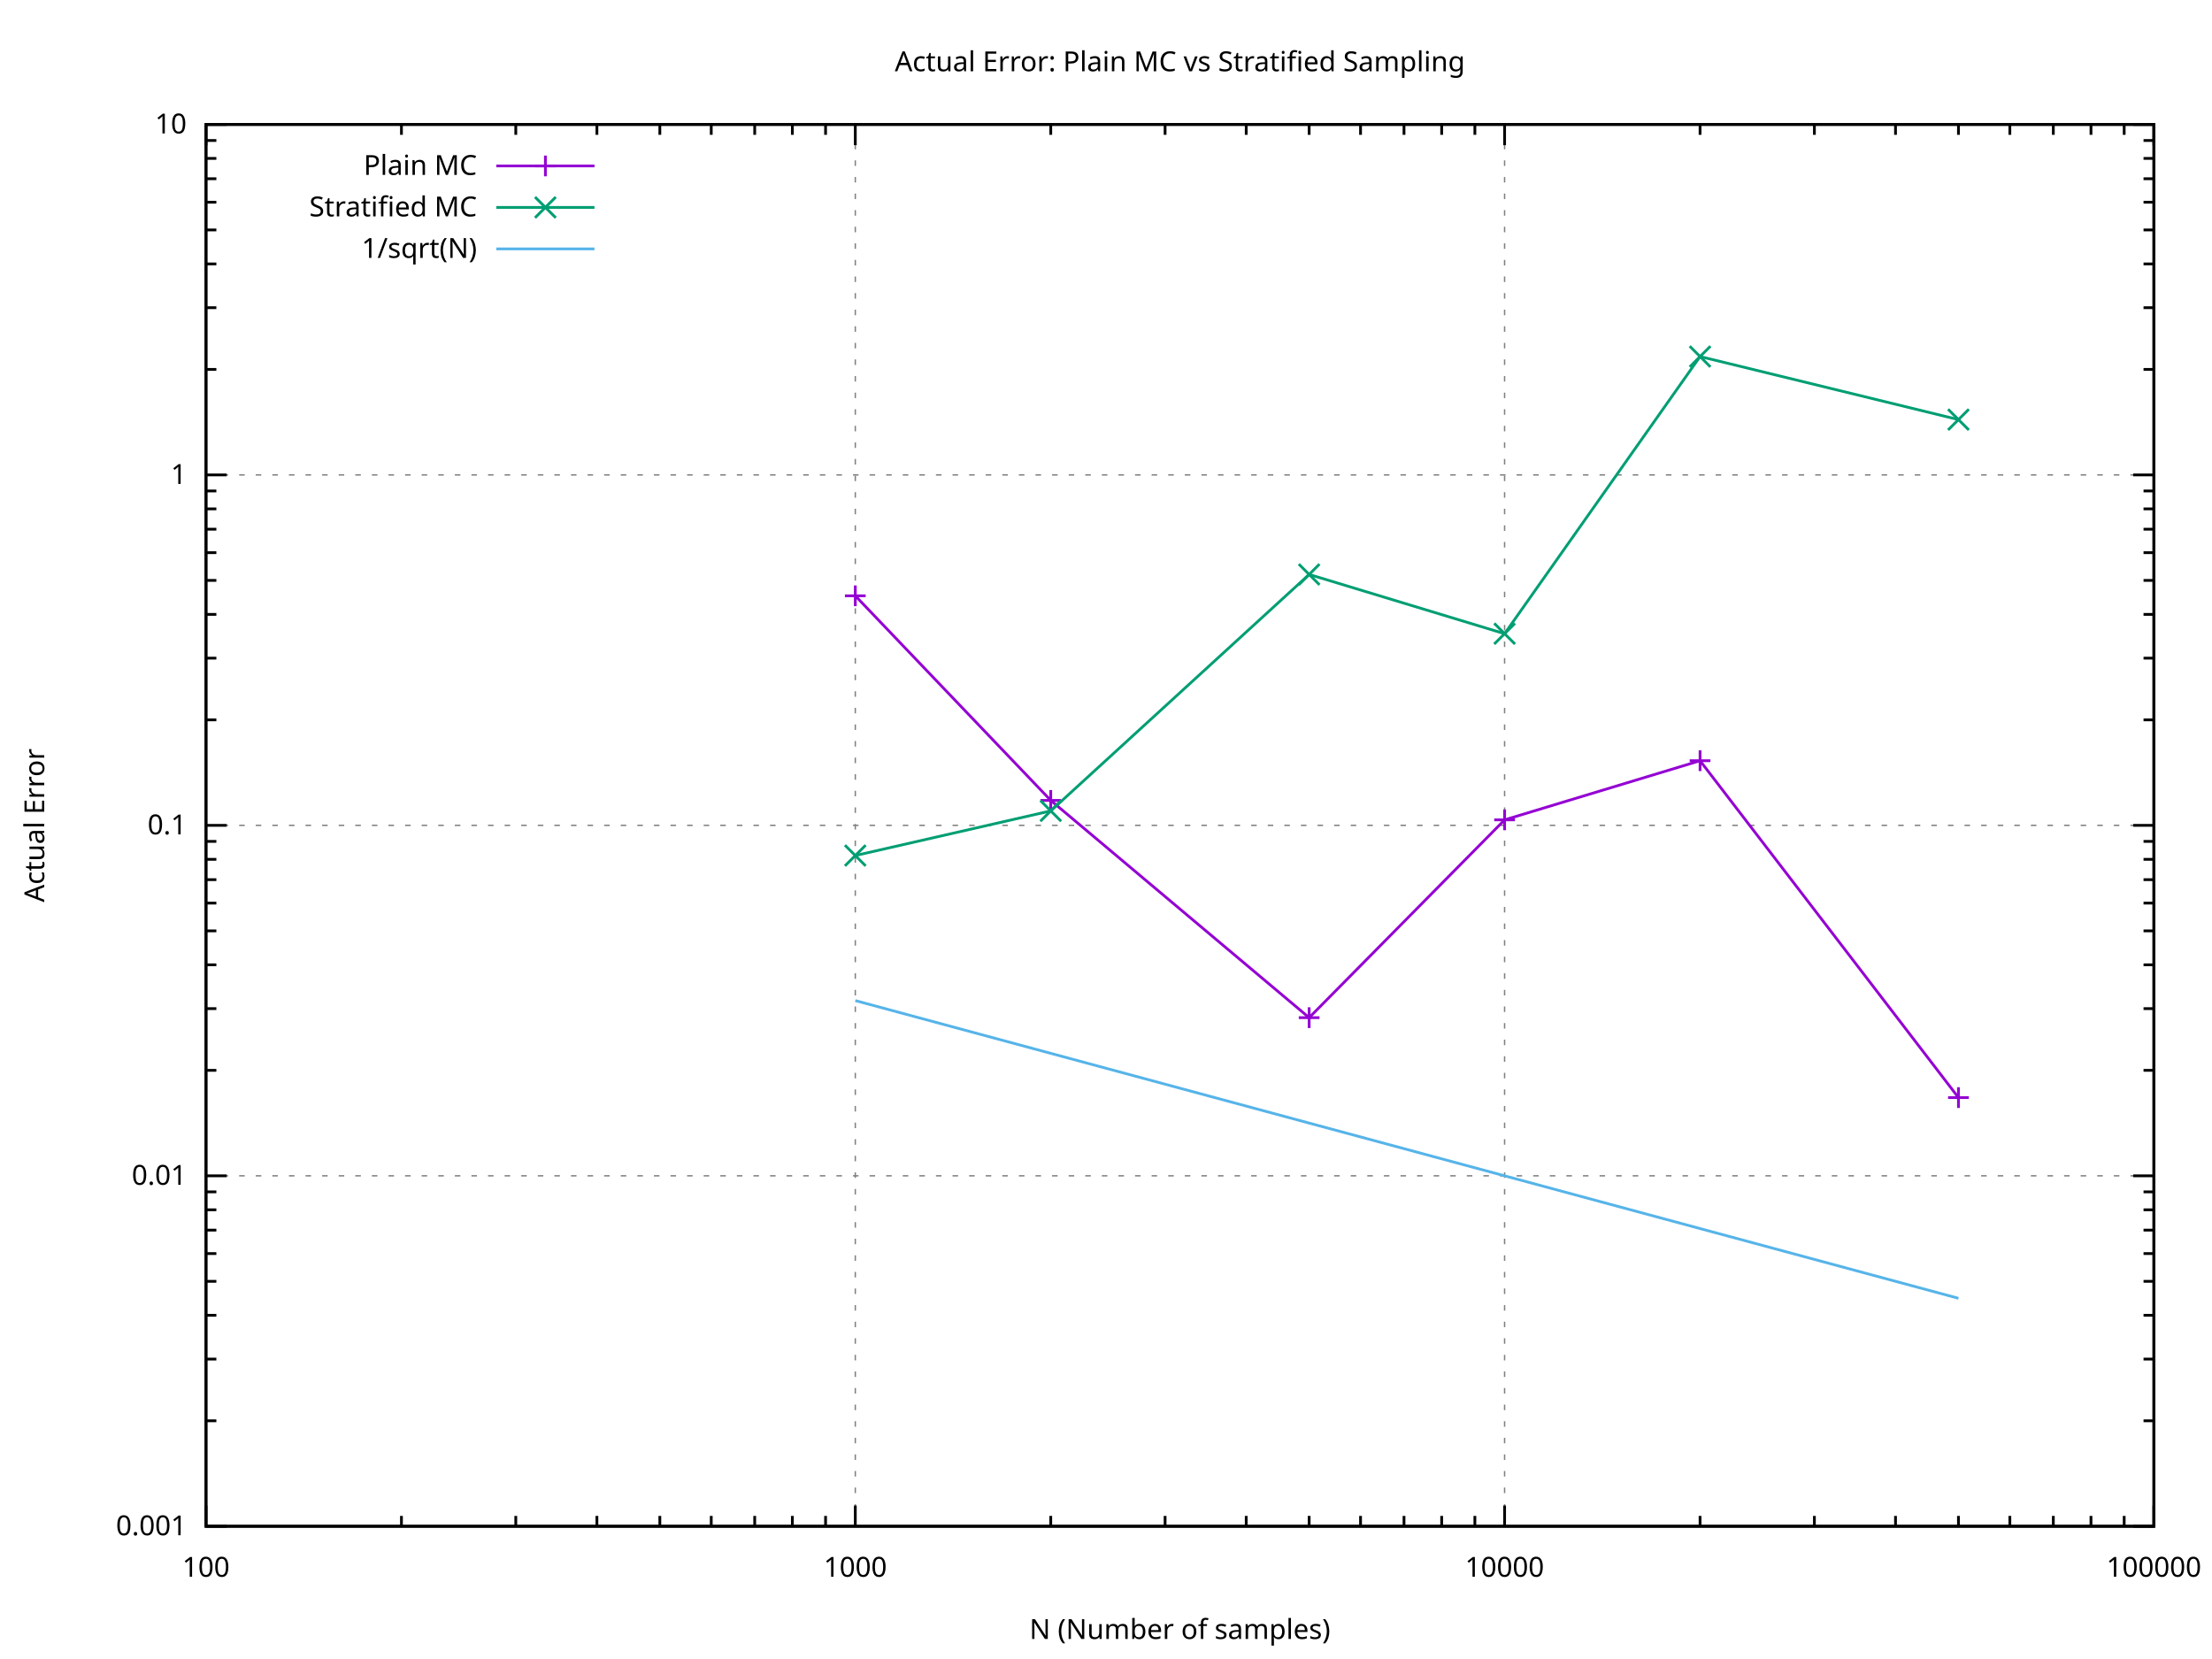
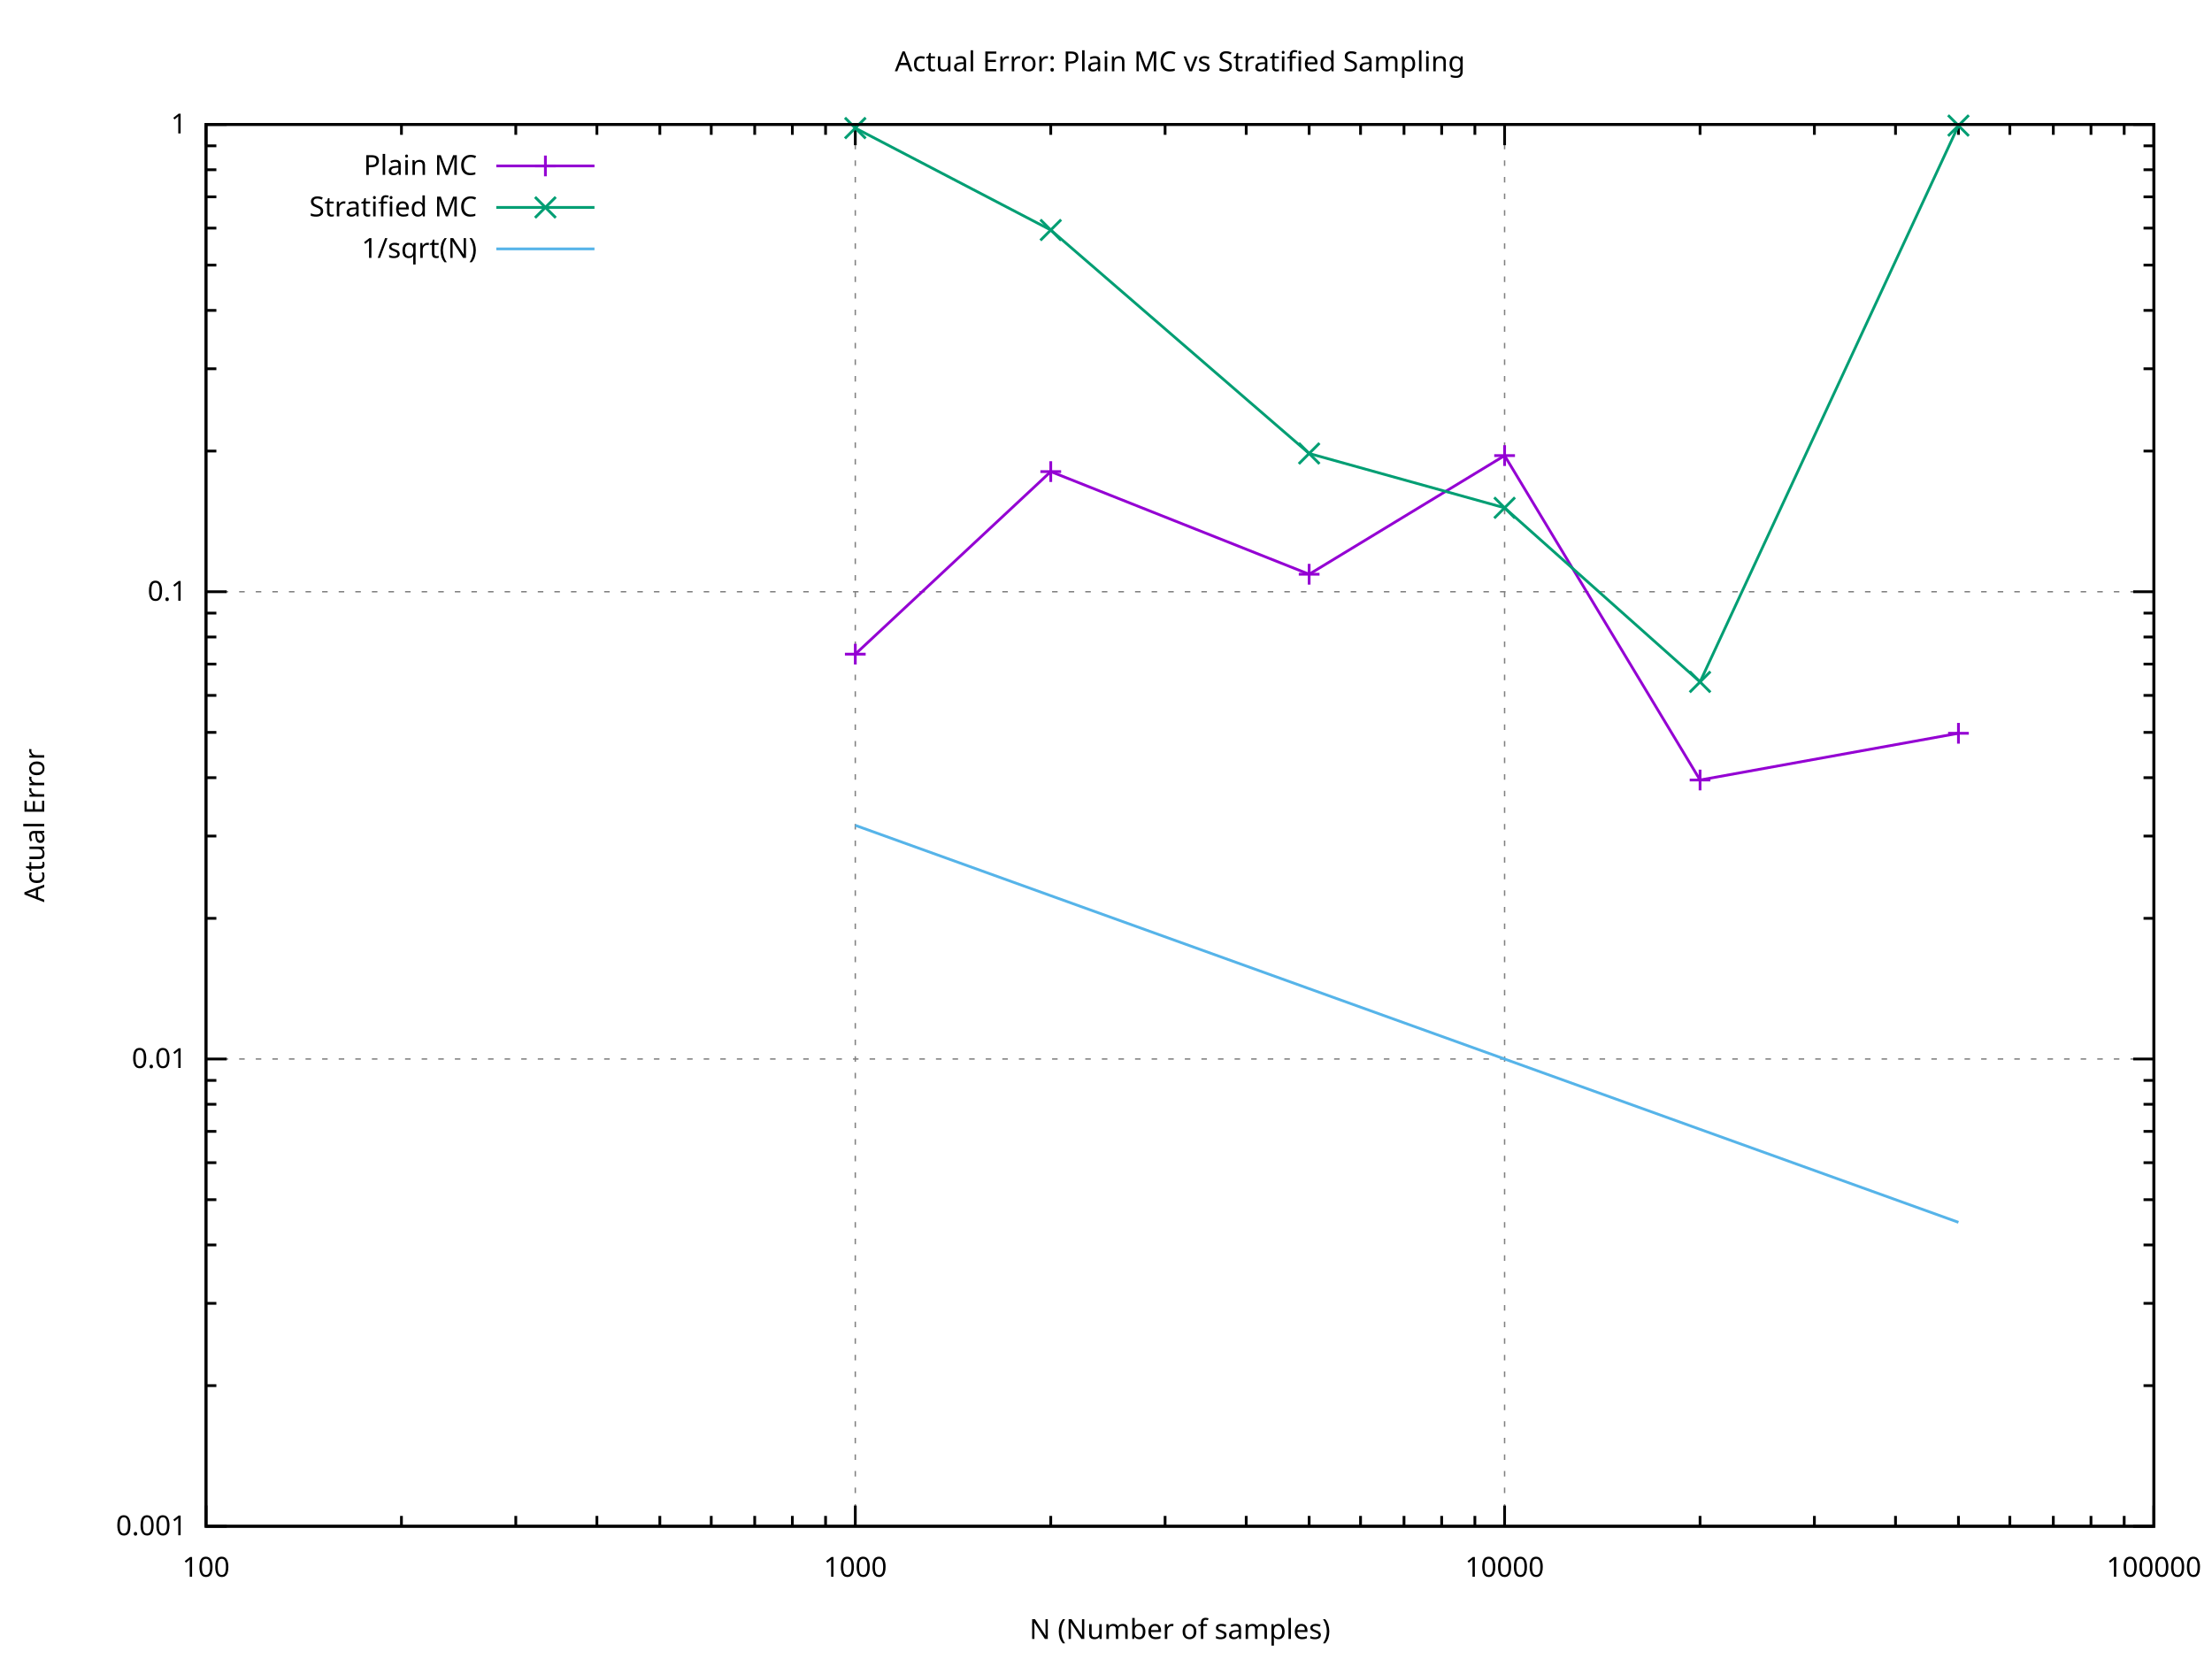
<svg xmlns="http://www.w3.org/2000/svg" xmlns:xlink="http://www.w3.org/1999/xlink" width="800" height="600" viewBox="0 0 800 600">
  <g id="gnuplot_canvas">
    <rect x="0" y="0" width="800" height="600" fill="#ffffff" />
    <defs>
      <circle id="gpDot" r="0.5" stroke-width="0.5" stroke="currentColor" />
      <path id="gpPt0" stroke-width="0.267" stroke="currentColor" d="M-1,0 h2 M0,-1 v2" />
      <path id="gpPt1" stroke-width="0.267" stroke="currentColor" d="M-1,-1 L1,1 M1,-1 L-1,1" />
      <path id="gpPt2" stroke-width="0.267" stroke="currentColor" d="M-1,0 L1,0 M0,-1 L0,1 M-1,-1 L1,1 M-1,1 L1,-1" />
      <rect id="gpPt3" stroke-width="0.267" stroke="currentColor" x="-1" y="-1" width="2" height="2" />
      <rect id="gpPt4" stroke-width="0.267" stroke="currentColor" fill="currentColor" x="-1" y="-1" width="2" height="2" />
      <circle id="gpPt5" stroke-width="0.267" stroke="currentColor" cx="0" cy="0" r="1" />
      <use xlink:href="#gpPt5" id="gpPt6" fill="currentColor" stroke="none" />
      <path id="gpPt7" stroke-width="0.267" stroke="currentColor" d="M0,-1.33 L-1.33,0.67 L1.33,0.67 z" />
      <use xlink:href="#gpPt7" id="gpPt8" fill="currentColor" stroke="none" />
      <use xlink:href="#gpPt7" id="gpPt9" stroke="currentColor" transform="rotate(180)" />
      <use xlink:href="#gpPt9" id="gpPt10" fill="currentColor" stroke="none" />
      <use xlink:href="#gpPt3" id="gpPt11" stroke="currentColor" transform="rotate(45)" />
      <use xlink:href="#gpPt11" id="gpPt12" fill="currentColor" stroke="none" />
      <path id="gpPt13" stroke-width="0.267" stroke="currentColor" d="M0,1.330 L1.265,0.411 L0.782,-1.067 L-0.782,-1.076 L-1.265,0.411 z" />
      <use xlink:href="#gpPt13" id="gpPt14" fill="currentColor" stroke="none" />
      <filter id="textbox" filterUnits="objectBoundingBox" x="0" y="0" height="1" width="1">
        <feFlood flood-color="#FFFFFF" flood-opacity="1" result="bgnd" />
        <feComposite in="SourceGraphic" in2="bgnd" operator="atop" />
      </filter>
      <filter id="greybox" filterUnits="objectBoundingBox" x="0" y="0" height="1" width="1">
        <feFlood flood-color="lightgrey" flood-opacity="1" result="grey" />
        <feComposite in="SourceGraphic" in2="grey" operator="atop" />
      </filter>
    </defs>
    <g fill="none" color="#FFFFFF" stroke="currentColor" stroke-width="1.00" stroke-linecap="butt" stroke-linejoin="miter">
</g>
    <g fill="none" color="black" stroke="currentColor" stroke-width="1.00" stroke-linecap="butt" stroke-linejoin="miter">
</g>
    <g fill="none" color="black" stroke="black" stroke-width="0.50" stroke-linecap="butt" stroke-linejoin="miter">
</g>
    <g fill="none" color="gray" stroke="currentColor" stroke-width="0.50" stroke-linecap="butt" stroke-linejoin="miter">
      <path stroke="gray" stroke-dasharray="2,4" class="gridline" d="M74.50,552.00 L778.99,552.00  " />
    </g>
    <g fill="none" color="gray" stroke="gray" stroke-width="1.00" stroke-linecap="butt" stroke-linejoin="miter">
</g>
    <g fill="none" color="black" stroke="currentColor" stroke-width="1.00" stroke-linecap="butt" stroke-linejoin="miter">
      <path stroke="black" d="M74.50,552.00 L82.00,552.00 M778.99,552.00 L771.49,552.00  " />
      <g transform="translate(67.50,555.25)" stroke="none" fill="black" font-family="Verdana" font-size="10.00" text-anchor="end">
        <text>
          <tspan font-family="Verdana"> 0.001</tspan>
        </text>
      </g>
    </g>
    <g fill="none" color="black" stroke="currentColor" stroke-width="1.00" stroke-linecap="butt" stroke-linejoin="miter">
-       <path stroke="black" d="M74.50,513.85 L78.25,513.85 M778.99,513.85 L775.24,513.85 M74.50,491.53 L78.25,491.53 M778.99,491.53 L775.24,491.53   M74.50,475.69 L78.25,475.69 M778.99,475.69 L775.24,475.69 M74.50,463.41 L78.25,463.41 M778.99,463.41 L775.24,463.41   M74.50,453.37 L78.25,453.37 M778.99,453.37 L775.24,453.37 M74.50,444.89 L78.25,444.89 M778.99,444.89 L775.24,444.89   M74.50,437.54 L78.25,437.54 M778.99,437.54 L775.24,437.54 M74.50,431.05 L78.25,431.05 M778.99,431.05 L775.24,431.05    " />
-     </g>
-     <g fill="none" color="black" stroke="black" stroke-width="0.50" stroke-linecap="butt" stroke-linejoin="miter">
- </g>
-     <g fill="none" color="gray" stroke="currentColor" stroke-width="0.50" stroke-linecap="butt" stroke-linejoin="miter">
-       <path stroke="gray" stroke-dasharray="2,4" class="gridline" d="M74.50,425.25 L778.99,425.25  " />
-     </g>
-     <g fill="none" color="gray" stroke="gray" stroke-width="1.00" stroke-linecap="butt" stroke-linejoin="miter">
- </g>
-     <g fill="none" color="black" stroke="currentColor" stroke-width="1.00" stroke-linecap="butt" stroke-linejoin="miter">
-       <path stroke="black" d="M74.50,425.25 L82.00,425.25 M778.99,425.25 L771.49,425.25  " />
-       <g transform="translate(67.50,428.50)" stroke="none" fill="black" font-family="Verdana" font-size="10.00" text-anchor="end">
+       <path stroke="black" d="M74.50,501.13 L78.25,501.13 M778.99,501.13 L775.24,501.13 M74.50,471.37 L78.25,471.37 M778.99,471.37 L775.24,471.37   M74.50,450.25 L78.25,450.25 M778.99,450.25 L775.24,450.25 M74.50,433.88 L78.25,433.88 M778.99,433.88 L775.24,433.88   M74.50,420.50 L78.25,420.50 M778.99,420.50 L775.24,420.50 M74.50,409.18 L78.25,409.18 M778.99,409.18 L775.24,409.18   M74.50,399.38 L78.25,399.38 M778.99,399.38 L775.24,399.38 M74.50,390.74 L78.25,390.74 M778.99,390.74 L775.24,390.74    " />
+     </g>
+     <g fill="none" color="black" stroke="black" stroke-width="0.50" stroke-linecap="butt" stroke-linejoin="miter">
+ </g>
+     <g fill="none" color="gray" stroke="currentColor" stroke-width="0.50" stroke-linecap="butt" stroke-linejoin="miter">
+       <path stroke="gray" stroke-dasharray="2,4" class="gridline" d="M74.50,383.00 L778.99,383.00  " />
+     </g>
+     <g fill="none" color="gray" stroke="gray" stroke-width="1.00" stroke-linecap="butt" stroke-linejoin="miter">
+ </g>
+     <g fill="none" color="black" stroke="currentColor" stroke-width="1.00" stroke-linecap="butt" stroke-linejoin="miter">
+       <path stroke="black" d="M74.50,383.00 L82.00,383.00 M778.99,383.00 L771.49,383.00  " />
+       <g transform="translate(67.50,386.25)" stroke="none" fill="black" font-family="Verdana" font-size="10.00" text-anchor="end">
        <text>
          <tspan font-family="Verdana"> 0.01</tspan>
        </text>
      </g>
    </g>
    <g fill="none" color="black" stroke="currentColor" stroke-width="1.00" stroke-linecap="butt" stroke-linejoin="miter">
-       <path stroke="black" d="M74.50,387.10 L78.25,387.10 M778.99,387.10 L775.24,387.10 M74.50,364.78 L78.25,364.78 M778.99,364.78 L775.24,364.78   M74.50,348.94 L78.25,348.94 M778.99,348.94 L775.24,348.94 M74.50,336.66 L78.25,336.66 M778.99,336.66 L775.24,336.66   M74.50,326.62 L78.25,326.62 M778.99,326.62 L775.24,326.62 M74.50,318.14 L78.25,318.14 M778.99,318.14 L775.24,318.14   M74.50,310.79 L78.25,310.79 M778.99,310.79 L775.24,310.79 M74.50,304.30 L78.25,304.30 M778.99,304.30 L775.24,304.30    " />
-     </g>
-     <g fill="none" color="black" stroke="black" stroke-width="0.50" stroke-linecap="butt" stroke-linejoin="miter">
- </g>
-     <g fill="none" color="gray" stroke="currentColor" stroke-width="0.50" stroke-linecap="butt" stroke-linejoin="miter">
-       <path stroke="gray" stroke-dasharray="2,4" class="gridline" d="M74.50,298.50 L778.99,298.50  " />
-     </g>
-     <g fill="none" color="gray" stroke="gray" stroke-width="1.00" stroke-linecap="butt" stroke-linejoin="miter">
- </g>
-     <g fill="none" color="black" stroke="currentColor" stroke-width="1.00" stroke-linecap="butt" stroke-linejoin="miter">
-       <path stroke="black" d="M74.50,298.50 L82.00,298.50 M778.99,298.50 L771.49,298.50  " />
-       <g transform="translate(67.50,301.75)" stroke="none" fill="black" font-family="Verdana" font-size="10.00" text-anchor="end">
+       <path stroke="black" d="M74.50,332.13 L78.25,332.13 M778.99,332.13 L775.24,332.13 M74.50,302.37 L78.25,302.37 M778.99,302.37 L775.24,302.37   M74.50,281.26 L78.25,281.26 M778.99,281.26 L775.24,281.26 M74.50,264.88 L78.25,264.88 M778.99,264.88 L775.24,264.88   M74.50,251.50 L78.25,251.50 M778.99,251.50 L775.24,251.50 M74.50,240.18 L78.25,240.18 M778.99,240.18 L775.24,240.18   M74.50,230.38 L78.25,230.38 M778.99,230.38 L775.24,230.38 M74.50,221.74 L78.25,221.74 M778.99,221.74 L775.24,221.74    " />
+     </g>
+     <g fill="none" color="black" stroke="black" stroke-width="0.50" stroke-linecap="butt" stroke-linejoin="miter">
+ </g>
+     <g fill="none" color="gray" stroke="currentColor" stroke-width="0.50" stroke-linecap="butt" stroke-linejoin="miter">
+       <path stroke="gray" stroke-dasharray="2,4" class="gridline" d="M74.50,214.01 L778.99,214.01  " />
+     </g>
+     <g fill="none" color="gray" stroke="gray" stroke-width="1.00" stroke-linecap="butt" stroke-linejoin="miter">
+ </g>
+     <g fill="none" color="black" stroke="currentColor" stroke-width="1.00" stroke-linecap="butt" stroke-linejoin="miter">
+       <path stroke="black" d="M74.50,214.01 L82.00,214.01 M778.99,214.01 L771.49,214.01  " />
+       <g transform="translate(67.50,217.26)" stroke="none" fill="black" font-family="Verdana" font-size="10.00" text-anchor="end">
        <text>
          <tspan font-family="Verdana"> 0.1</tspan>
        </text>
      </g>
    </g>
    <g fill="none" color="black" stroke="currentColor" stroke-width="1.00" stroke-linecap="butt" stroke-linejoin="miter">
-       <path stroke="black" d="M74.50,260.35 L78.25,260.35 M778.99,260.35 L775.24,260.35 M74.50,238.03 L78.25,238.03 M778.99,238.03 L775.24,238.03   M74.50,222.20 L78.25,222.20 M778.99,222.20 L775.24,222.20 M74.50,209.91 L78.25,209.91 M778.99,209.91 L775.24,209.91   M74.50,199.88 L78.25,199.88 M778.99,199.88 L775.24,199.88 M74.50,191.39 L78.25,191.39 M778.99,191.39 L775.24,191.39   M74.50,184.04 L78.25,184.04 M778.99,184.04 L775.24,184.04 M74.50,177.56 L78.25,177.56 M778.99,177.56 L775.24,177.56    " />
-     </g>
-     <g fill="none" color="black" stroke="black" stroke-width="0.50" stroke-linecap="butt" stroke-linejoin="miter">
- </g>
-     <g fill="none" color="gray" stroke="currentColor" stroke-width="0.50" stroke-linecap="butt" stroke-linejoin="miter">
-       <path stroke="gray" stroke-dasharray="2,4" class="gridline" d="M74.50,171.76 L778.99,171.76  " />
-     </g>
-     <g fill="none" color="gray" stroke="gray" stroke-width="1.00" stroke-linecap="butt" stroke-linejoin="miter">
- </g>
-     <g fill="none" color="black" stroke="currentColor" stroke-width="1.00" stroke-linecap="butt" stroke-linejoin="miter">
-       <path stroke="black" d="M74.50,171.76 L82.00,171.76 M778.99,171.76 L771.49,171.76  " />
-       <g transform="translate(67.50,175.01)" stroke="none" fill="black" font-family="Verdana" font-size="10.00" text-anchor="end">
-         <text>
-           <tspan font-family="Verdana"> 1</tspan>
-         </text>
-       </g>
-     </g>
-     <g fill="none" color="black" stroke="currentColor" stroke-width="1.00" stroke-linecap="butt" stroke-linejoin="miter">
-       <path stroke="black" d="M74.50,133.60 L78.25,133.60 M778.99,133.60 L775.24,133.60 M74.50,111.28 L78.25,111.28 M778.99,111.28 L775.24,111.28   M74.50,95.45 L78.25,95.45 M778.99,95.45 L775.24,95.45 M74.50,83.16 L78.25,83.16 M778.99,83.16 L775.24,83.16   M74.50,73.13 L78.25,73.13 M778.99,73.13 L775.24,73.13 M74.50,64.64 L78.25,64.64 M778.99,64.64 L775.24,64.64   M74.50,57.29 L78.25,57.29 M778.99,57.29 L775.24,57.29 M74.50,50.81 L78.25,50.81 M778.99,50.81 L775.24,50.81    " />
+       <path stroke="black" d="M74.50,163.13 L78.25,163.13 M778.99,163.13 L775.24,163.13 M74.50,133.37 L78.25,133.37 M778.99,133.37 L775.24,133.37   M74.50,112.26 L78.25,112.26 M778.99,112.26 L775.24,112.26 M74.50,95.88 L78.25,95.88 M778.99,95.88 L775.24,95.88   M74.50,82.50 L78.25,82.50 M778.99,82.50 L775.24,82.50 M74.50,71.19 L78.25,71.19 M778.99,71.19 L775.24,71.19   M74.50,61.39 L78.25,61.39 M778.99,61.39 L775.24,61.39 M74.50,52.74 L78.25,52.74 M778.99,52.74 L775.24,52.74    " />
    </g>
    <g fill="none" color="black" stroke="black" stroke-width="0.50" stroke-linecap="butt" stroke-linejoin="miter">
</g>
    <g fill="none" color="gray" stroke="currentColor" stroke-width="0.50" stroke-linecap="butt" stroke-linejoin="miter">
      <path stroke="gray" stroke-dasharray="2,4" class="gridline" d="M74.50,45.01 L778.99,45.01  " />
    </g>
    <g fill="none" color="gray" stroke="gray" stroke-width="1.00" stroke-linecap="butt" stroke-linejoin="miter">
</g>
    <g fill="none" color="black" stroke="currentColor" stroke-width="1.00" stroke-linecap="butt" stroke-linejoin="miter">
      <path stroke="black" d="M74.50,45.01 L82.00,45.01 M778.99,45.01 L771.49,45.01  " />
      <g transform="translate(67.50,48.26)" stroke="none" fill="black" font-family="Verdana" font-size="10.00" text-anchor="end">
        <text>
-           <tspan font-family="Verdana"> 10</tspan>
+           <tspan font-family="Verdana"> 1</tspan>
        </text>
      </g>
    </g>
    <g fill="none" color="black" stroke="currentColor" stroke-width="1.00" stroke-linecap="butt" stroke-linejoin="miter">
</g>
    <g fill="none" color="black" stroke="black" stroke-width="0.50" stroke-linecap="butt" stroke-linejoin="miter">
</g>
    <g fill="none" color="gray" stroke="currentColor" stroke-width="0.50" stroke-linecap="butt" stroke-linejoin="miter">
      <path stroke="gray" stroke-dasharray="2,4" class="gridline" d="M74.50,552.00 L74.50,45.01  " />
    </g>
    <g fill="none" color="gray" stroke="gray" stroke-width="1.00" stroke-linecap="butt" stroke-linejoin="miter">
</g>
    <g fill="none" color="black" stroke="currentColor" stroke-width="1.00" stroke-linecap="butt" stroke-linejoin="miter">
      <path stroke="black" d="M74.50,552.00 L74.50,544.50 M74.50,45.01 L74.50,52.51  " />
      <g transform="translate(74.50,570.25)" stroke="none" fill="black" font-family="Verdana" font-size="10.00" text-anchor="middle">
        <text>
          <tspan font-family="Verdana"> 100</tspan>
        </text>
      </g>
    </g>
    <g fill="none" color="black" stroke="currentColor" stroke-width="1.00" stroke-linecap="butt" stroke-linejoin="miter">
      <path stroke="black" d="M145.19,552.00 L145.19,548.25 M145.19,45.01 L145.19,48.76 M186.54,552.00 L186.54,548.25 M186.54,45.01 L186.54,48.76   M215.88,552.00 L215.88,548.25 M215.88,45.01 L215.88,48.76 M238.64,552.00 L238.64,548.25 M238.64,45.01 L238.64,48.76   M257.23,552.00 L257.23,548.25 M257.23,45.01 L257.23,48.76 M272.95,552.00 L272.95,548.25 M272.95,45.01 L272.95,48.76   M286.57,552.00 L286.57,548.25 M286.57,45.01 L286.57,48.76 M298.58,552.00 L298.58,548.25 M298.58,45.01 L298.58,48.76    " />
    </g>
    <g fill="none" color="black" stroke="black" stroke-width="0.50" stroke-linecap="butt" stroke-linejoin="miter">
</g>
    <g fill="none" color="gray" stroke="currentColor" stroke-width="0.50" stroke-linecap="butt" stroke-linejoin="miter">
      <path stroke="gray" stroke-dasharray="2,4" class="gridline" d="M309.33,552.00 L309.33,45.01  " />
    </g>
    <g fill="none" color="gray" stroke="gray" stroke-width="1.00" stroke-linecap="butt" stroke-linejoin="miter">
</g>
    <g fill="none" color="black" stroke="currentColor" stroke-width="1.00" stroke-linecap="butt" stroke-linejoin="miter">
      <path stroke="black" d="M309.33,552.00 L309.33,544.50 M309.33,45.01 L309.33,52.51  " />
      <g transform="translate(309.33,570.25)" stroke="none" fill="black" font-family="Verdana" font-size="10.00" text-anchor="middle">
        <text>
          <tspan font-family="Verdana"> 1000</tspan>
        </text>
      </g>
    </g>
    <g fill="none" color="black" stroke="currentColor" stroke-width="1.00" stroke-linecap="butt" stroke-linejoin="miter">
      <path stroke="black" d="M380.02,552.00 L380.02,548.25 M380.02,45.01 L380.02,48.76 M421.37,552.00 L421.37,548.25 M421.37,45.01 L421.37,48.76   M450.71,552.00 L450.71,548.25 M450.71,45.01 L450.71,48.76 M473.47,552.00 L473.47,548.25 M473.47,45.01 L473.47,48.76   M492.06,552.00 L492.06,548.25 M492.06,45.01 L492.06,48.76 M507.78,552.00 L507.78,548.25 M507.78,45.01 L507.78,48.76   M521.40,552.00 L521.40,548.25 M521.40,45.01 L521.40,48.76 M533.41,552.00 L533.41,548.25 M533.41,45.01 L533.41,48.76    " />
    </g>
    <g fill="none" color="black" stroke="black" stroke-width="0.50" stroke-linecap="butt" stroke-linejoin="miter">
</g>
    <g fill="none" color="gray" stroke="currentColor" stroke-width="0.50" stroke-linecap="butt" stroke-linejoin="miter">
      <path stroke="gray" stroke-dasharray="2,4" class="gridline" d="M544.16,552.00 L544.16,45.01  " />
    </g>
    <g fill="none" color="gray" stroke="gray" stroke-width="1.00" stroke-linecap="butt" stroke-linejoin="miter">
</g>
    <g fill="none" color="black" stroke="currentColor" stroke-width="1.00" stroke-linecap="butt" stroke-linejoin="miter">
      <path stroke="black" d="M544.16,552.00 L544.16,544.50 M544.16,45.01 L544.16,52.51  " />
      <g transform="translate(544.16,570.25)" stroke="none" fill="black" font-family="Verdana" font-size="10.00" text-anchor="middle">
        <text>
          <tspan font-family="Verdana"> 10000</tspan>
        </text>
      </g>
    </g>
    <g fill="none" color="black" stroke="currentColor" stroke-width="1.00" stroke-linecap="butt" stroke-linejoin="miter">
      <path stroke="black" d="M614.85,552.00 L614.85,548.25 M614.85,45.01 L614.85,48.76 M656.20,552.00 L656.20,548.25 M656.20,45.01 L656.20,48.76   M685.54,552.00 L685.54,548.25 M685.54,45.01 L685.54,48.76 M708.30,552.00 L708.30,548.25 M708.30,45.01 L708.30,48.76   M726.89,552.00 L726.89,548.25 M726.89,45.01 L726.89,48.76 M742.61,552.00 L742.61,548.25 M742.61,45.01 L742.61,48.76   M756.23,552.00 L756.23,548.25 M756.23,45.01 L756.23,48.76 M768.24,552.00 L768.24,548.25 M768.24,45.01 L768.24,48.76    " />
    </g>
    <g fill="none" color="black" stroke="black" stroke-width="0.50" stroke-linecap="butt" stroke-linejoin="miter">
</g>
    <g fill="none" color="gray" stroke="currentColor" stroke-width="0.50" stroke-linecap="butt" stroke-linejoin="miter">
      <path stroke="gray" stroke-dasharray="2,4" class="gridline" d="M778.99,552.00 L778.99,45.01  " />
    </g>
    <g fill="none" color="gray" stroke="gray" stroke-width="1.00" stroke-linecap="butt" stroke-linejoin="miter">
</g>
    <g fill="none" color="black" stroke="currentColor" stroke-width="1.00" stroke-linecap="butt" stroke-linejoin="miter">
      <path stroke="black" d="M778.99,552.00 L778.99,544.50 M778.99,45.01 L778.99,52.51  " />
      <g transform="translate(778.99,570.25)" stroke="none" fill="black" font-family="Verdana" font-size="10.00" text-anchor="middle">
        <text>
          <tspan font-family="Verdana"> 100000</tspan>
        </text>
      </g>
    </g>
    <g fill="none" color="black" stroke="currentColor" stroke-width="1.00" stroke-linecap="butt" stroke-linejoin="miter">
</g>
    <g fill="none" color="black" stroke="currentColor" stroke-width="1.00" stroke-linecap="butt" stroke-linejoin="miter">
      <path stroke="black" d="M74.50,45.01 L74.50,552.00 L778.99,552.00 L778.99,45.01 L74.50,45.01 Z  " />
    </g>
    <g fill="none" color="black" stroke="currentColor" stroke-width="1.00" stroke-linecap="butt" stroke-linejoin="miter">
</g>
    <g id="gnuplot_plot_1">
      <g fill="none" color="black" stroke="currentColor" stroke-width="1.00" stroke-linecap="butt" stroke-linejoin="miter">
        <g transform="translate(172.50,63.26)" stroke="none" fill="black" font-family="Verdana" font-size="10.00" text-anchor="end">
          <text>
            <tspan font-family="Verdana">Plain MC</tspan>
          </text>
        </g>
      </g>
      <g fill="none" color="black" stroke="currentColor" stroke-width="1.00" stroke-linecap="butt" stroke-linejoin="miter">
-         <path stroke="rgb(148,   0, 211)" d="M179.50,60.01 L215.00,60.01 M309.33,215.48 L380.02,289.48 L473.47,368.05 L544.16,296.51 L614.85,275.12 L708.30,396.96    " />
-         <use xlink:href="#gpPt0" transform="translate(309.33,215.48) scale(3.75)" color="rgb(148,   0, 211)" />
-         <use xlink:href="#gpPt0" transform="translate(380.02,289.48) scale(3.75)" color="rgb(148,   0, 211)" />
-         <use xlink:href="#gpPt0" transform="translate(473.47,368.05) scale(3.75)" color="rgb(148,   0, 211)" />
-         <use xlink:href="#gpPt0" transform="translate(544.16,296.51) scale(3.75)" color="rgb(148,   0, 211)" />
-         <use xlink:href="#gpPt0" transform="translate(614.85,275.12) scale(3.75)" color="rgb(148,   0, 211)" />
-         <use xlink:href="#gpPt0" transform="translate(708.30,396.96) scale(3.75)" color="rgb(148,   0, 211)" />
+         <path stroke="rgb(148,   0, 211)" d="M179.50,60.01 L215.00,60.01 M309.33,236.58 L380.02,170.56 L473.47,207.68 L544.16,164.77 L614.85,282.10 L708.30,265.20    " />
+         <use xlink:href="#gpPt0" transform="translate(309.33,236.58) scale(3.75)" color="rgb(148,   0, 211)" />
+         <use xlink:href="#gpPt0" transform="translate(380.02,170.56) scale(3.75)" color="rgb(148,   0, 211)" />
+         <use xlink:href="#gpPt0" transform="translate(473.47,207.68) scale(3.75)" color="rgb(148,   0, 211)" />
+         <use xlink:href="#gpPt0" transform="translate(544.16,164.77) scale(3.75)" color="rgb(148,   0, 211)" />
+         <use xlink:href="#gpPt0" transform="translate(614.85,282.10) scale(3.75)" color="rgb(148,   0, 211)" />
+         <use xlink:href="#gpPt0" transform="translate(708.30,265.20) scale(3.75)" color="rgb(148,   0, 211)" />
        <use xlink:href="#gpPt0" transform="translate(197.25,60.01) scale(3.75)" color="rgb(148,   0, 211)" />
      </g>
    </g>
    <g id="gnuplot_plot_2">
      <g fill="none" color="black" stroke="currentColor" stroke-width="1.00" stroke-linecap="butt" stroke-linejoin="miter">
        <g transform="translate(172.50,78.26)" stroke="none" fill="black" font-family="Verdana" font-size="10.00" text-anchor="end">
          <text>
            <tspan font-family="Verdana">Stratified MC</tspan>
          </text>
        </g>
      </g>
      <g fill="none" color="black" stroke="currentColor" stroke-width="1.00" stroke-linecap="butt" stroke-linejoin="miter">
-         <path stroke="rgb(  0, 158, 115)" d="M179.50,75.01 L215.00,75.01 M309.33,309.42 L380.02,293.27 L473.47,207.76 L544.16,229.19 L614.85,128.95 L708.30,151.76    " />
-         <use xlink:href="#gpPt1" transform="translate(309.33,309.42) scale(3.75)" color="rgb(  0, 158, 115)" />
-         <use xlink:href="#gpPt1" transform="translate(380.02,293.27) scale(3.75)" color="rgb(  0, 158, 115)" />
-         <use xlink:href="#gpPt1" transform="translate(473.47,207.76) scale(3.75)" color="rgb(  0, 158, 115)" />
-         <use xlink:href="#gpPt1" transform="translate(544.16,229.19) scale(3.75)" color="rgb(  0, 158, 115)" />
-         <use xlink:href="#gpPt1" transform="translate(614.85,128.95) scale(3.75)" color="rgb(  0, 158, 115)" />
-         <use xlink:href="#gpPt1" transform="translate(708.30,151.76) scale(3.75)" color="rgb(  0, 158, 115)" />
+         <path stroke="rgb(  0, 158, 115)" d="M179.50,75.01 L215.00,75.01 M309.33,46.32 L380.02,83.19 L473.47,164.01 L544.16,183.66 L614.85,246.62 L708.30,45.42    " />
+         <use xlink:href="#gpPt1" transform="translate(309.33,46.32) scale(3.75)" color="rgb(  0, 158, 115)" />
+         <use xlink:href="#gpPt1" transform="translate(380.02,83.19) scale(3.75)" color="rgb(  0, 158, 115)" />
+         <use xlink:href="#gpPt1" transform="translate(473.47,164.01) scale(3.75)" color="rgb(  0, 158, 115)" />
+         <use xlink:href="#gpPt1" transform="translate(544.16,183.66) scale(3.75)" color="rgb(  0, 158, 115)" />
+         <use xlink:href="#gpPt1" transform="translate(614.85,246.62) scale(3.75)" color="rgb(  0, 158, 115)" />
+         <use xlink:href="#gpPt1" transform="translate(708.30,45.42) scale(3.75)" color="rgb(  0, 158, 115)" />
        <use xlink:href="#gpPt1" transform="translate(197.25,75.01) scale(3.75)" color="rgb(  0, 158, 115)" />
      </g>
    </g>
    <g id="gnuplot_plot_3">
      <g fill="none" color="black" stroke="currentColor" stroke-width="1.00" stroke-linecap="butt" stroke-linejoin="miter">
        <g transform="translate(172.50,93.26)" stroke="none" fill="black" font-family="Verdana" font-size="10.00" text-anchor="end">
          <text>
            <tspan font-family="Verdana">1/sqrt(N)</tspan>
          </text>
        </g>
      </g>
      <g fill="none" color="black" stroke="currentColor" stroke-width="1.00" stroke-linecap="butt" stroke-linejoin="miter">
-         <path stroke="rgb( 86, 180, 233)" d="M179.50,90.01 L215.00,90.01 M309.33,361.88 L380.02,380.96 L473.47,406.18 L544.16,425.25 L614.85,444.33 L708.30,469.55    " />
+         <path stroke="rgb( 86, 180, 233)" d="M179.50,90.01 L215.00,90.01 M309.33,298.50 L380.02,323.94 L473.47,357.57 L544.16,383.00 L614.85,408.44 L708.30,442.07    " />
      </g>
    </g>
    <g fill="none" color="#FFFFFF" stroke="rgb( 86, 180, 233)" stroke-width="2.00" stroke-linecap="butt" stroke-linejoin="miter">
</g>
    <g fill="none" color="black" stroke="currentColor" stroke-width="2.00" stroke-linecap="butt" stroke-linejoin="miter">
</g>
    <g fill="none" color="black" stroke="black" stroke-width="1.00" stroke-linecap="butt" stroke-linejoin="miter">
</g>
    <g fill="none" color="black" stroke="currentColor" stroke-width="1.00" stroke-linecap="butt" stroke-linejoin="miter">
      <path stroke="black" d="M74.50,45.01 L74.50,552.00 L778.99,552.00 L778.99,45.01 L74.50,45.01 Z  " />
      <g transform="translate(16.00,298.51) rotate(270.00)" stroke="none" fill="black" font-family="Verdana" font-size="10.00" text-anchor="middle">
        <text>
          <tspan font-family="Verdana">Actual Error</tspan>
        </text>
      </g>
    </g>
    <g fill="none" color="black" stroke="currentColor" stroke-width="1.00" stroke-linecap="butt" stroke-linejoin="miter">
      <g transform="translate(426.74,592.75)" stroke="none" fill="black" font-family="Verdana" font-size="10.00" text-anchor="middle">
        <text>
          <tspan font-family="Verdana">N (Number of samples)</tspan>
        </text>
      </g>
    </g>
    <g fill="none" color="black" stroke="currentColor" stroke-width="1.00" stroke-linecap="butt" stroke-linejoin="miter">
</g>
    <g fill="none" color="black" stroke="currentColor" stroke-width="1.00" stroke-linecap="butt" stroke-linejoin="miter">
      <g transform="translate(426.74,25.76)" stroke="none" fill="black" font-family="Verdana" font-size="10.00" text-anchor="middle">
        <text>
          <tspan font-family="Verdana">Actual Error: Plain MC vs Stratified Sampling</tspan>
        </text>
      </g>
    </g>
    <g fill="none" color="black" stroke="currentColor" stroke-width="1.00" stroke-linecap="butt" stroke-linejoin="miter">
</g>
  </g>
</svg>
